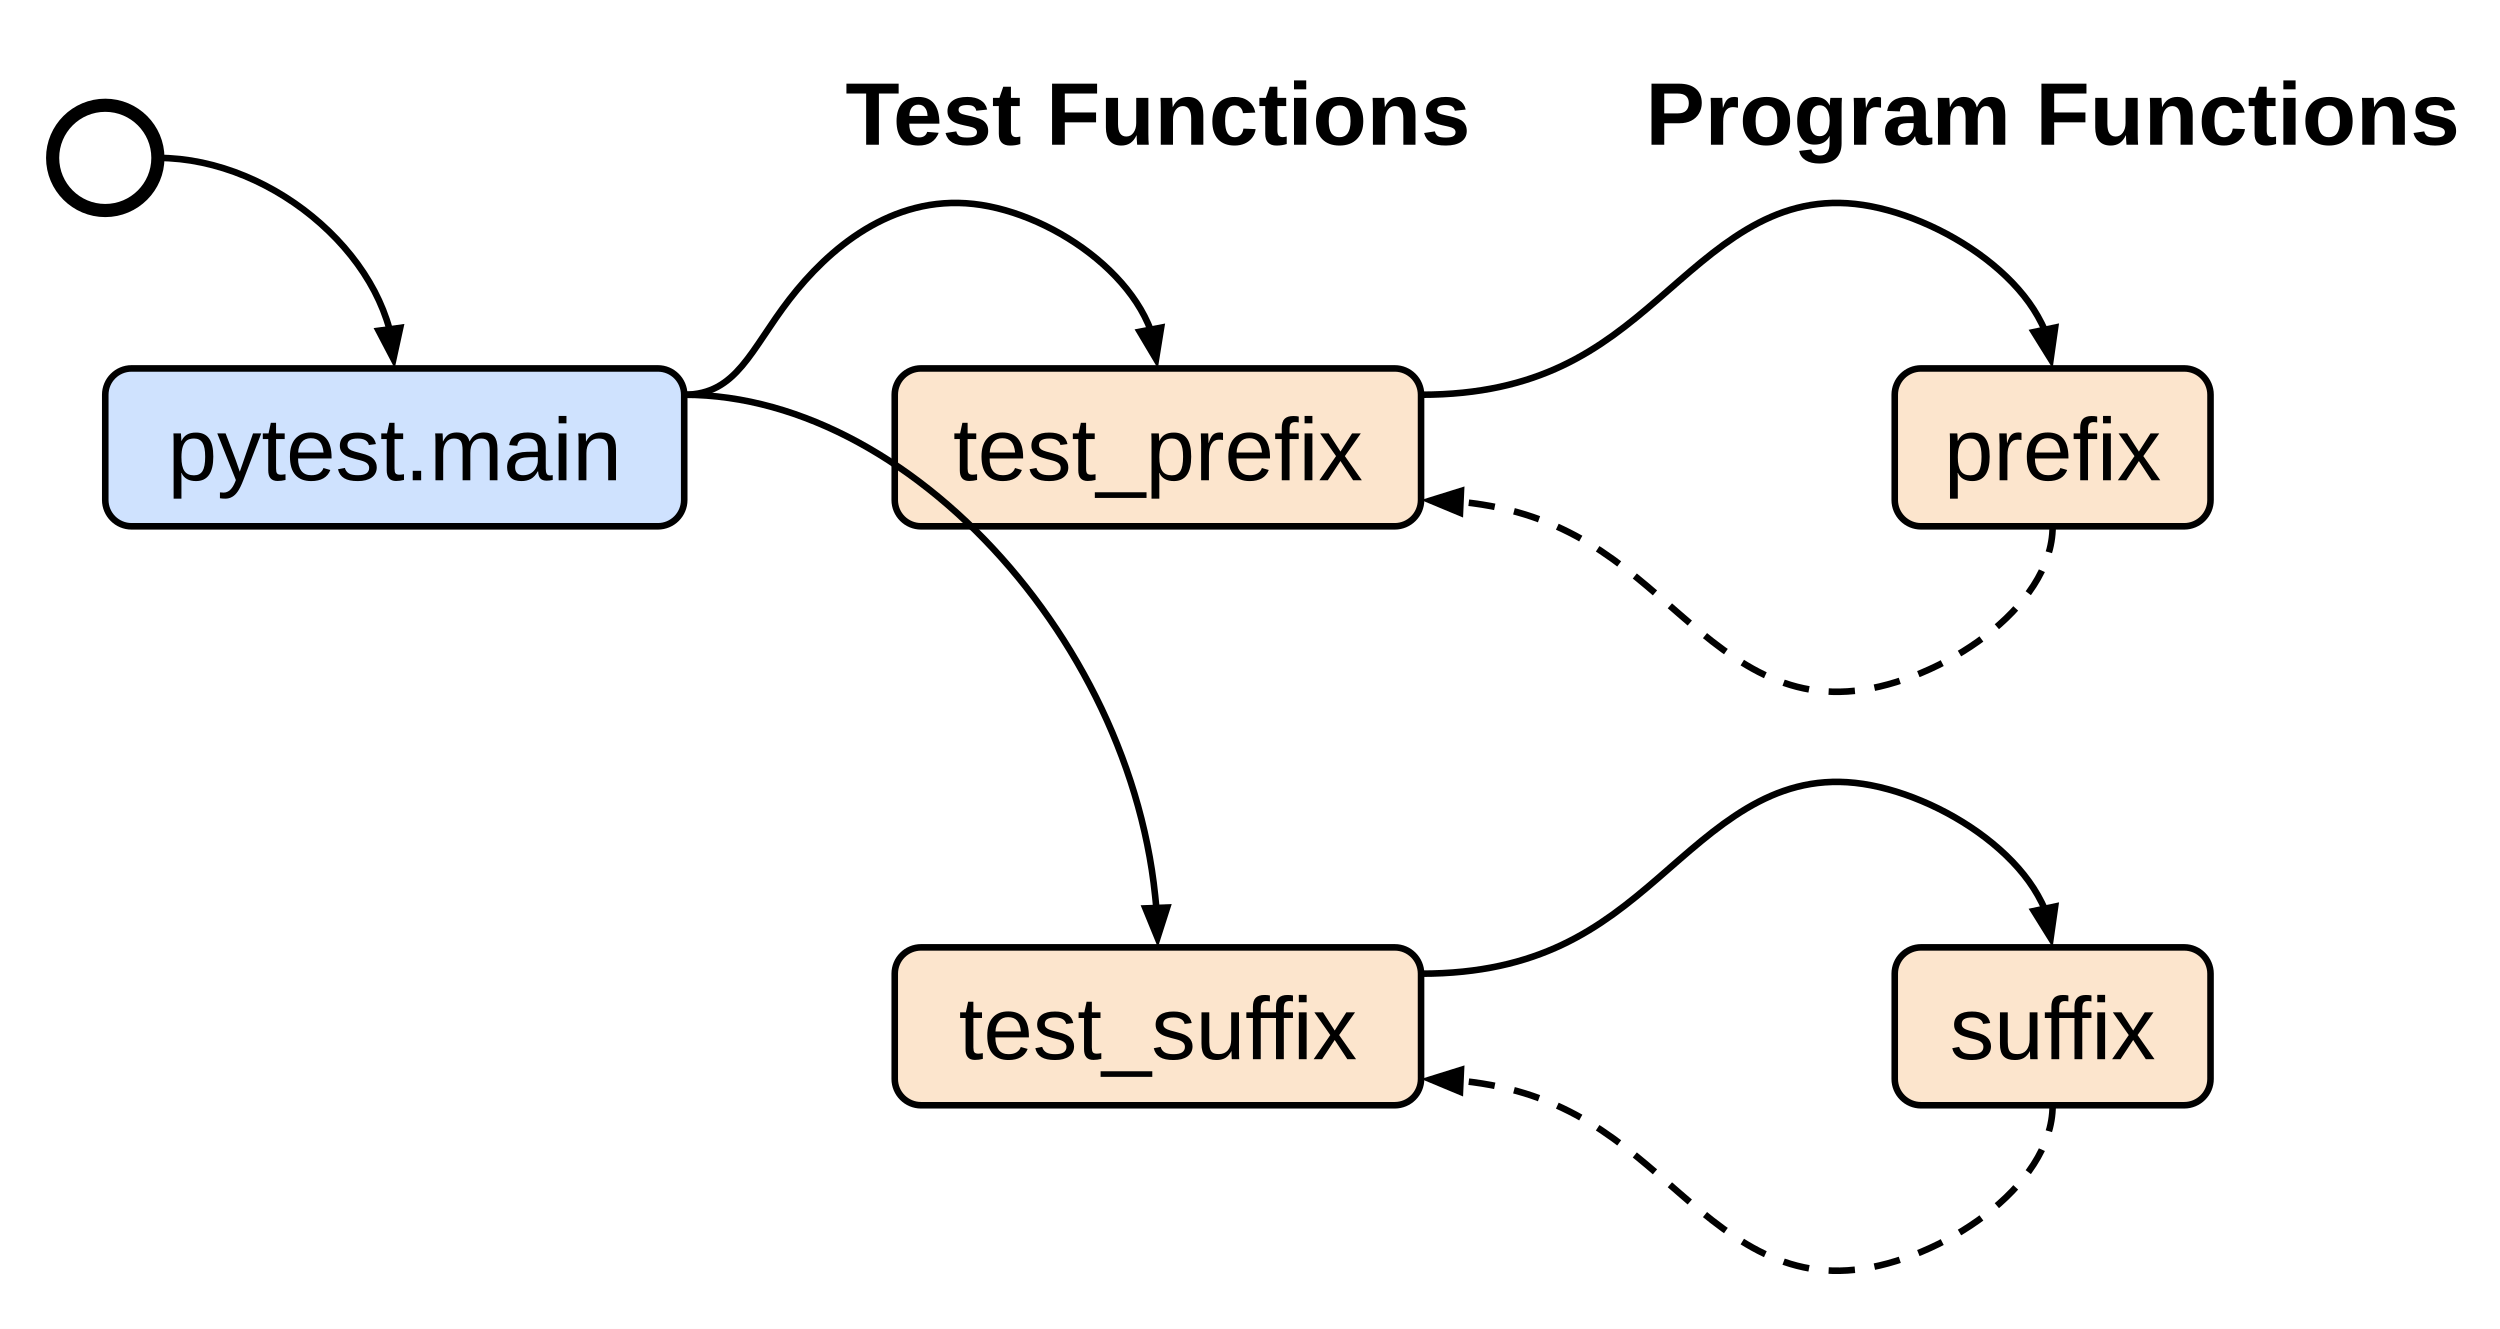
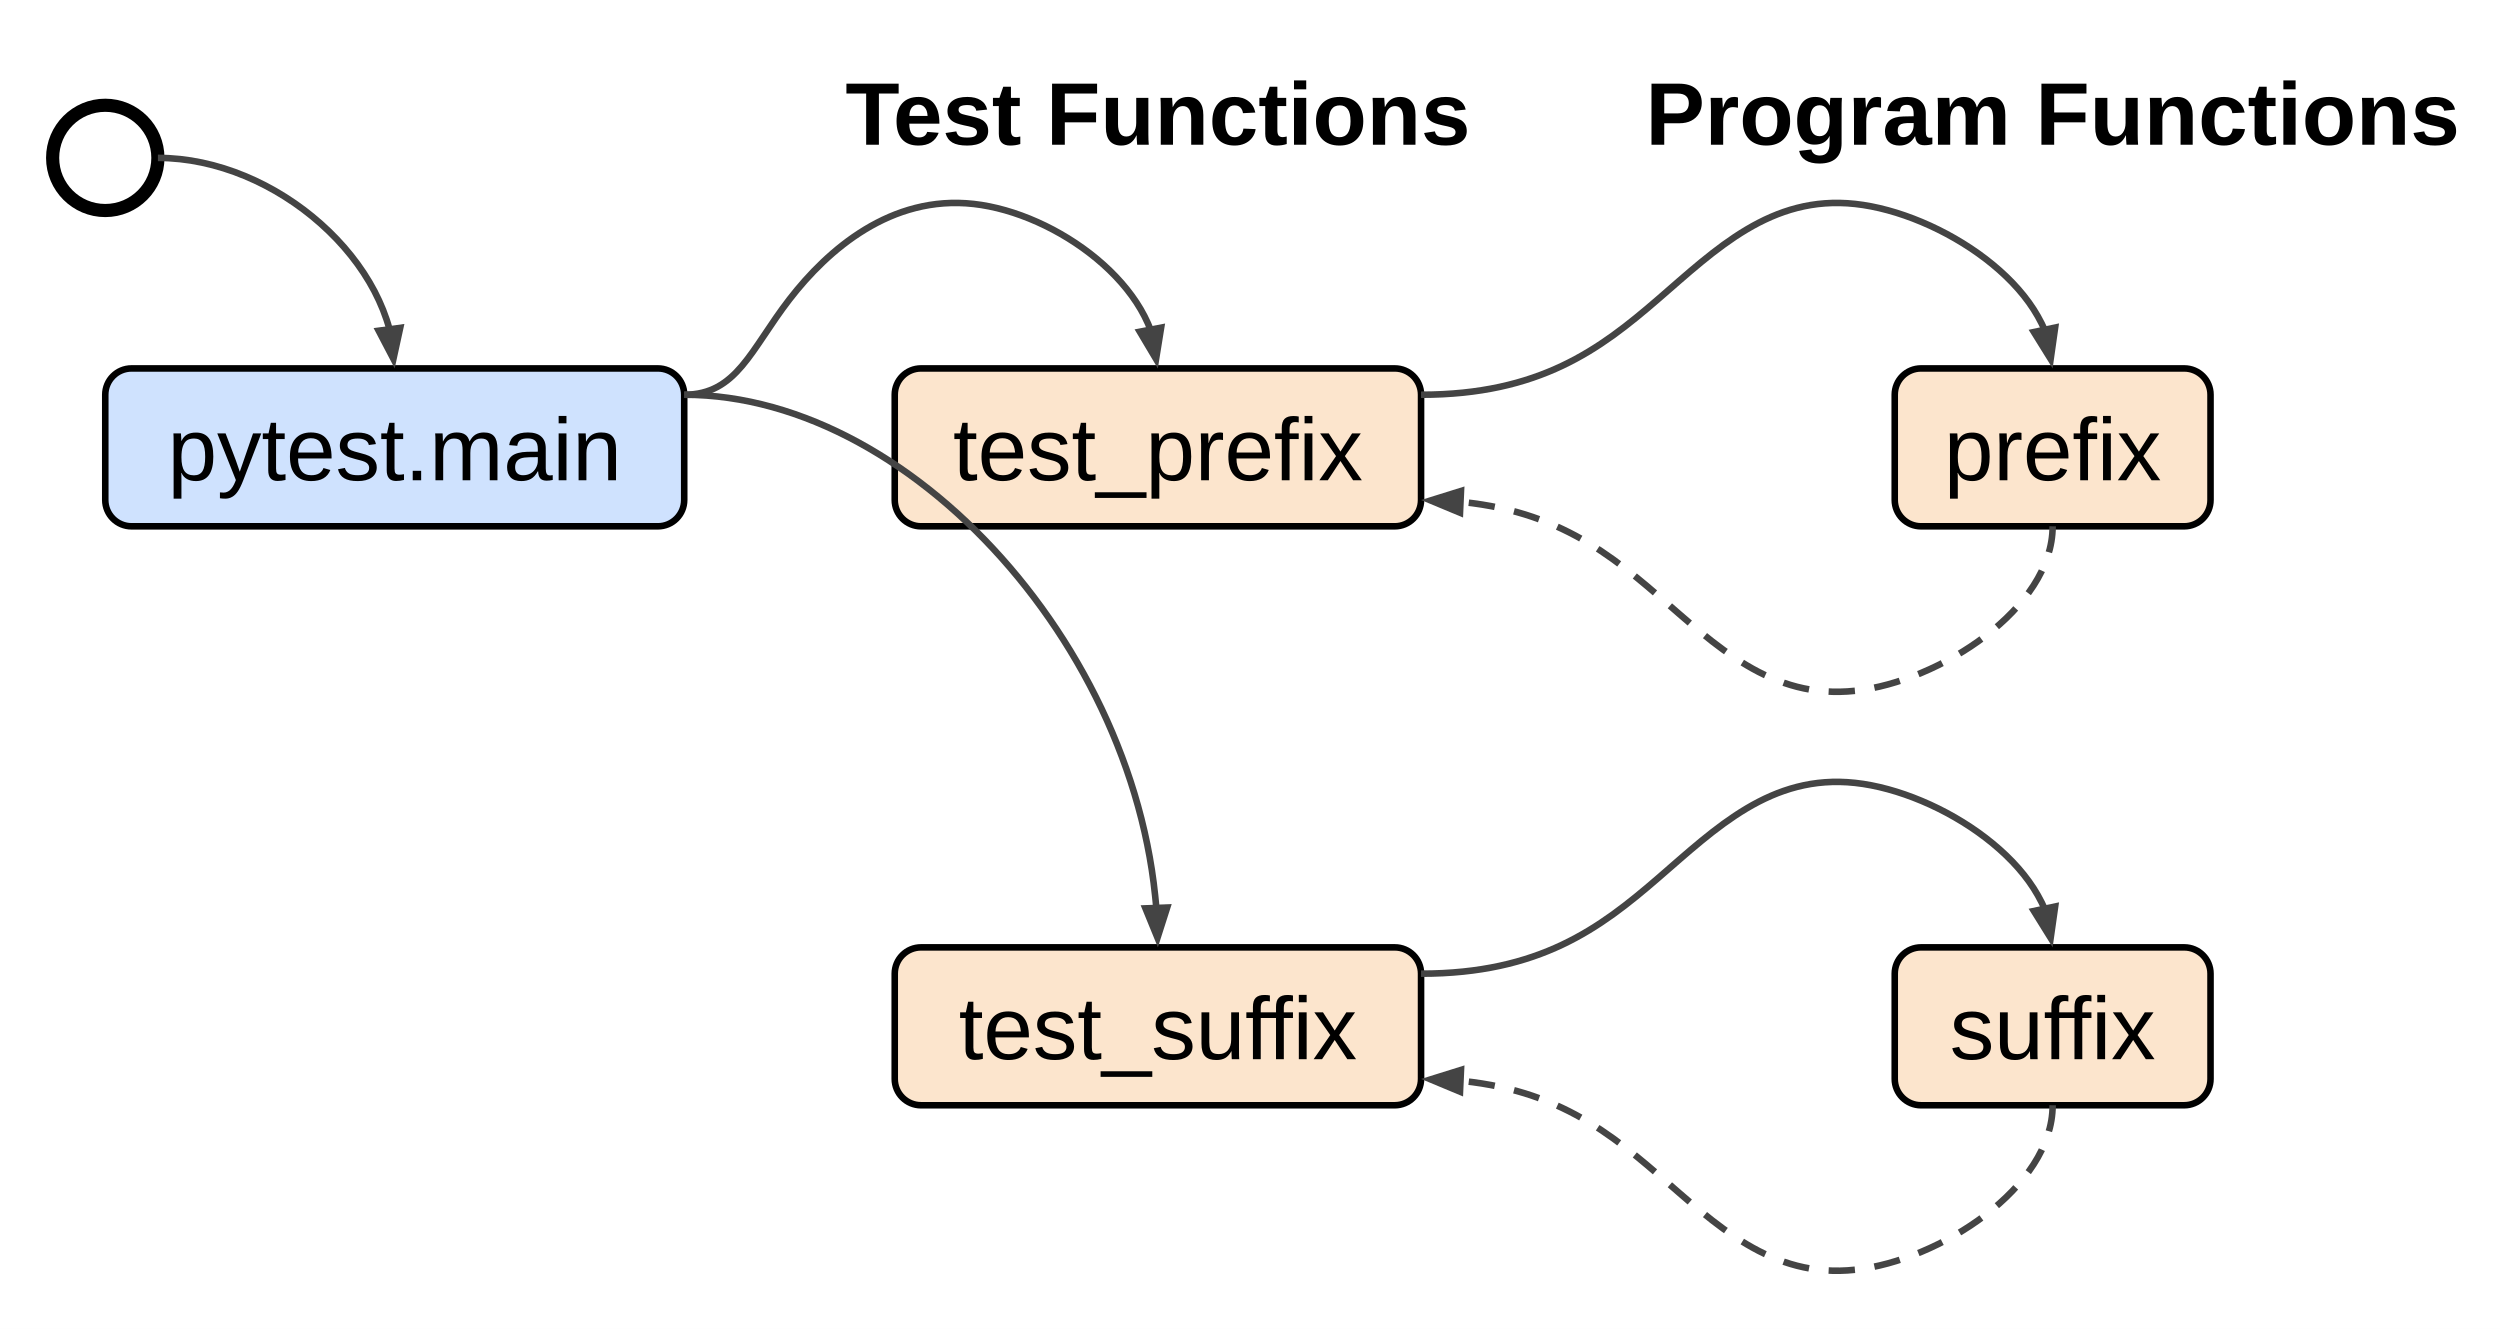
<svg xmlns="http://www.w3.org/2000/svg" viewBox="0 0 380 202">
  <style>
.bk{fill:#fff}
.start{stroke-width:2;stroke:#000;fill:none}

.std&gt;rect,.user&gt;rect{stroke-width:1;stroke:#000;rx:4}
.std&gt;rect{fill:#cfe2fe}
.user&gt;rect{fill:#fce5cd}
text{font:13.5px Arial,sans-serif;text-anchor:middle;fill:#000}
.head{font-weight:bold}

- .shaft{stroke-width:1;stroke:#000;fill:none}
+ .call,.return{stroke-width:1;stroke:#444}
+ .shaft{fill:none}
.return&gt;.shaft{stroke-dasharray:4 3}
- .tip{stroke-width:1;stroke:#000;fill:#000}
+ .tip{fill:#444}
</style>
  <rect class="bk" x="0" y="0" width="380" height="202" />
  <circle class="start" cx="16" cy="24" r="8" />
  <text class="head" x="176" y="22">Test Functions</text>
  <text class="head" x="312" y="22">Program Functions</text>
  <g class="std">
    <rect x="16" y="56" width="88" height="24" />
    <text x="60" y="73">pytest.main</text>
  </g>
  <g class="call">
    <path class="shaft" d="m24 24c9 0 18 4 24.75 10c3.38 3 6.19 6.5 8.16 10.25c.98 1.88 1.76 3.81 2.29 5.78l.01.02" />
    <path class="tip" d="m57.56 50.27l2.24 4.28l1.03-4.72z" />
  </g>
  <g class="user">
    <rect x="136" y="56" width="80" height="24" />
    <text x="176" y="73">test_prefix</text>
  </g>
  <g class="call">
    <path class="shaft" d="m104 60c8 0 10.13-6.9 16-14.5c5.87-7.6 15.47-15.9 28-14.5c6.27.7 13.27 3.83 18.7 8.34c2.72 2.26 5.04 4.86 6.69 7.68c.41.71.78 1.42 1.1 2.15c.08.18.16.37.23.55c.04.09.07.18.11.28l.04.11" />
    <path class="tip" d="m173.25 50.42l2.47 4.15l.77-4.77z" />
  </g>
  <g class="user">
    <rect x="136" y="144" width="80" height="24" />
    <text x="176" y="161">test_suffix</text>
  </g>
  <g class="call">
    <path class="shaft" d="m104 60c18 0 36 10.5 49.5 26.25c6.75 7.88 12.38 17.06 16.31 26.91c1.97 4.92 3.52 10.01 4.57 15.18c.53 2.58.93 5.19 1.2 7.8c.03.33.07.65.1.98l.08.89" />
    <path class="tip" d="m174.11 138.07l1.83 4.47l1.47-4.6z" />
  </g>
  <g class="user">
    <rect x="288" y="56" width="48" height="24" />
    <text x="312" y="73">prefix</text>
  </g>
  <g class="call">
    <path class="shaft" d="m216 60c18 0 27.2-6.9 36-14.5c8.8-7.6 17.2-15.9 30-14.5c6.4.7 13.9 3.83 19.8 8.34c2.95 2.26 5.5 4.86 7.31 7.68c.45.71.86 1.42 1.22 2.15c.09.18.17.37.26.55c.04.09.08.18.12.28l.06.13" />
    <path class="tip" d="m309.15 50.47l2.55 4.1l.68-4.78z" />
  </g>
  <g class="return">
    <path class="shaft" d="m312 80c0 12.5-17.2 23.6-30 25c-12.8 1.4-21.2-6.9-30-14.5c-4.4-3.8-8.9-7.43-14.55-10.1c-2.83-1.34-5.94-2.44-9.47-3.2c-1.77-.38-3.64-.68-5.63-.89l-.36-.03" />
    <path class="tip" d="m222.07 74.63l-4.61 1.44l4.46 1.86z" />
  </g>
  <g class="user">
    <rect x="288" y="144" width="48" height="24" />
    <text x="312" y="161">suffix</text>
  </g>
  <g class="call">
    <path class="shaft" d="m216 148c18 0 27.2-6.9 36-14.5c8.8-7.6 17.2-15.9 30-14.5c6.4.7 13.9 3.82 19.8 8.34c2.95 2.26 5.5 4.86 7.31 7.68c.45.71.86 1.42 1.22 2.15c.09.18.17.37.26.55c.04.09.08.18.12.28l.06.13" />
    <path class="tip" d="m309.15 138.47l2.55 4.1l.68-4.78z" />
  </g>
  <g class="return">
    <path class="shaft" d="m312 168c0 12.5-17.2 23.6-30 25c-12.8 1.4-21.2-6.9-30-14.5c-4.4-3.8-8.9-7.43-14.55-10.1c-2.83-1.34-5.94-2.44-9.47-3.2c-1.77-.38-3.64-.68-5.63-.89l-.36-.03" />
    <path class="tip" d="m222.07 162.63l-4.61 1.44l4.46 1.86z" />
  </g>
</svg>
